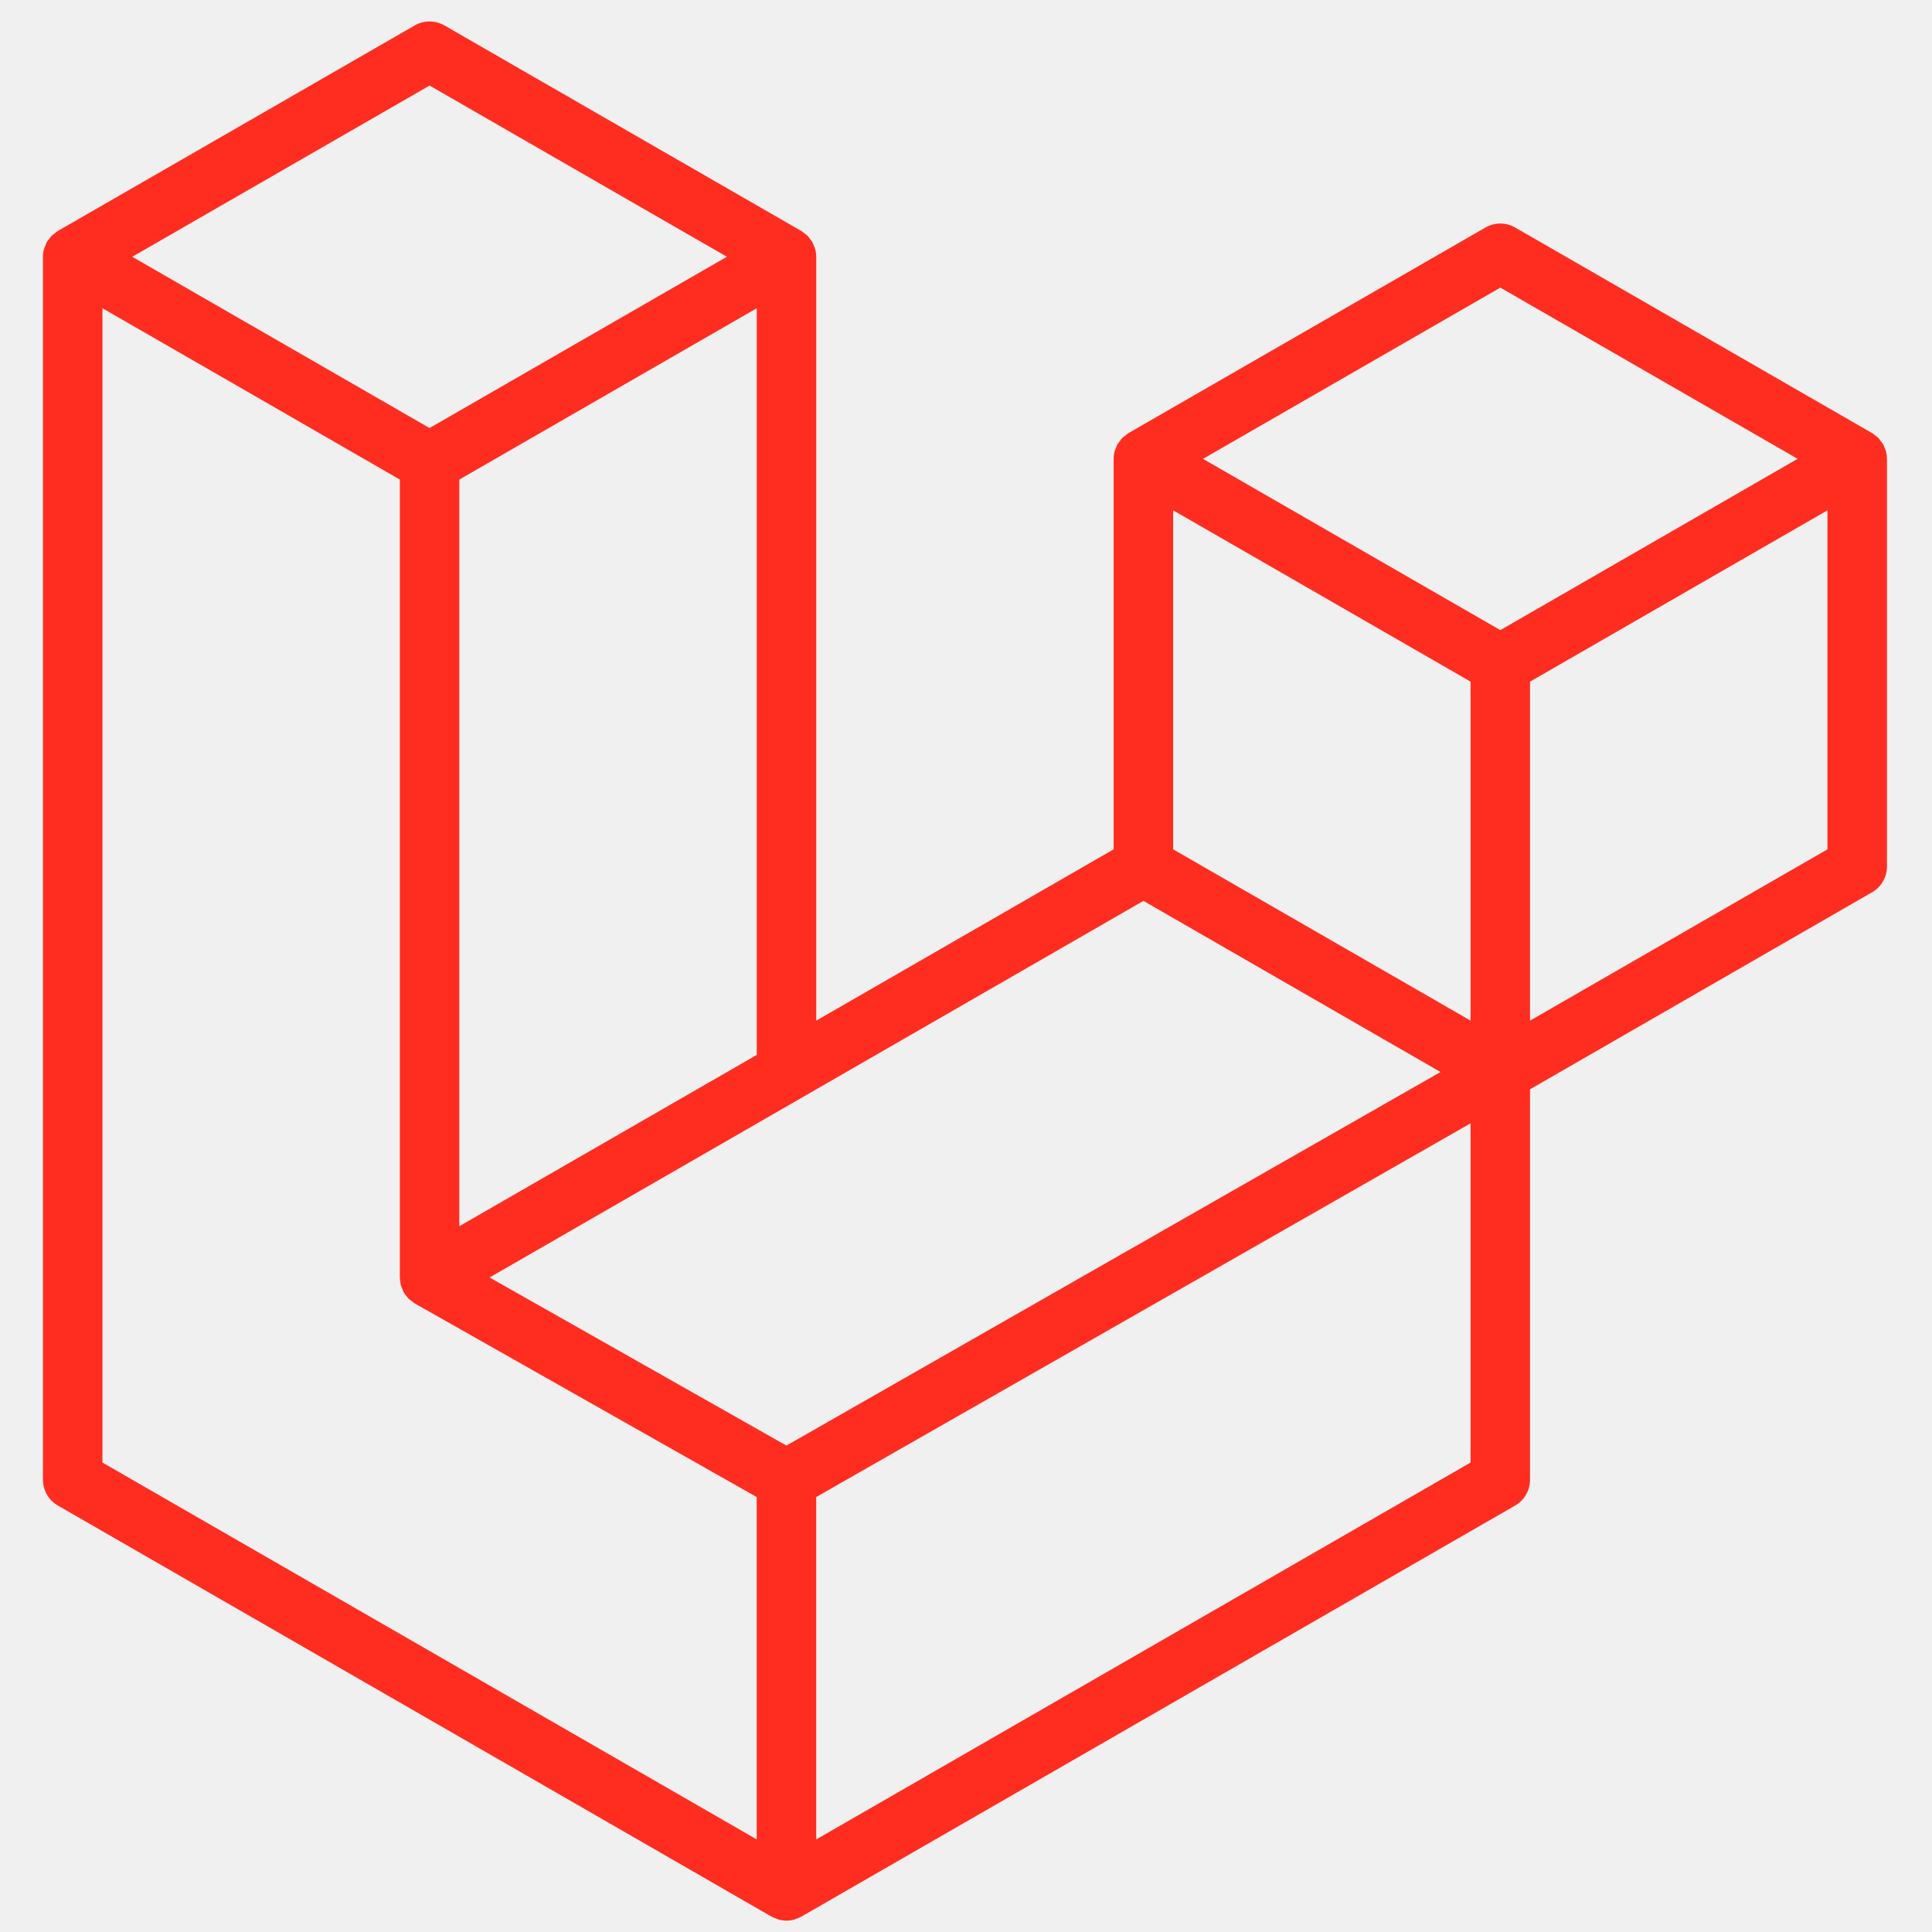
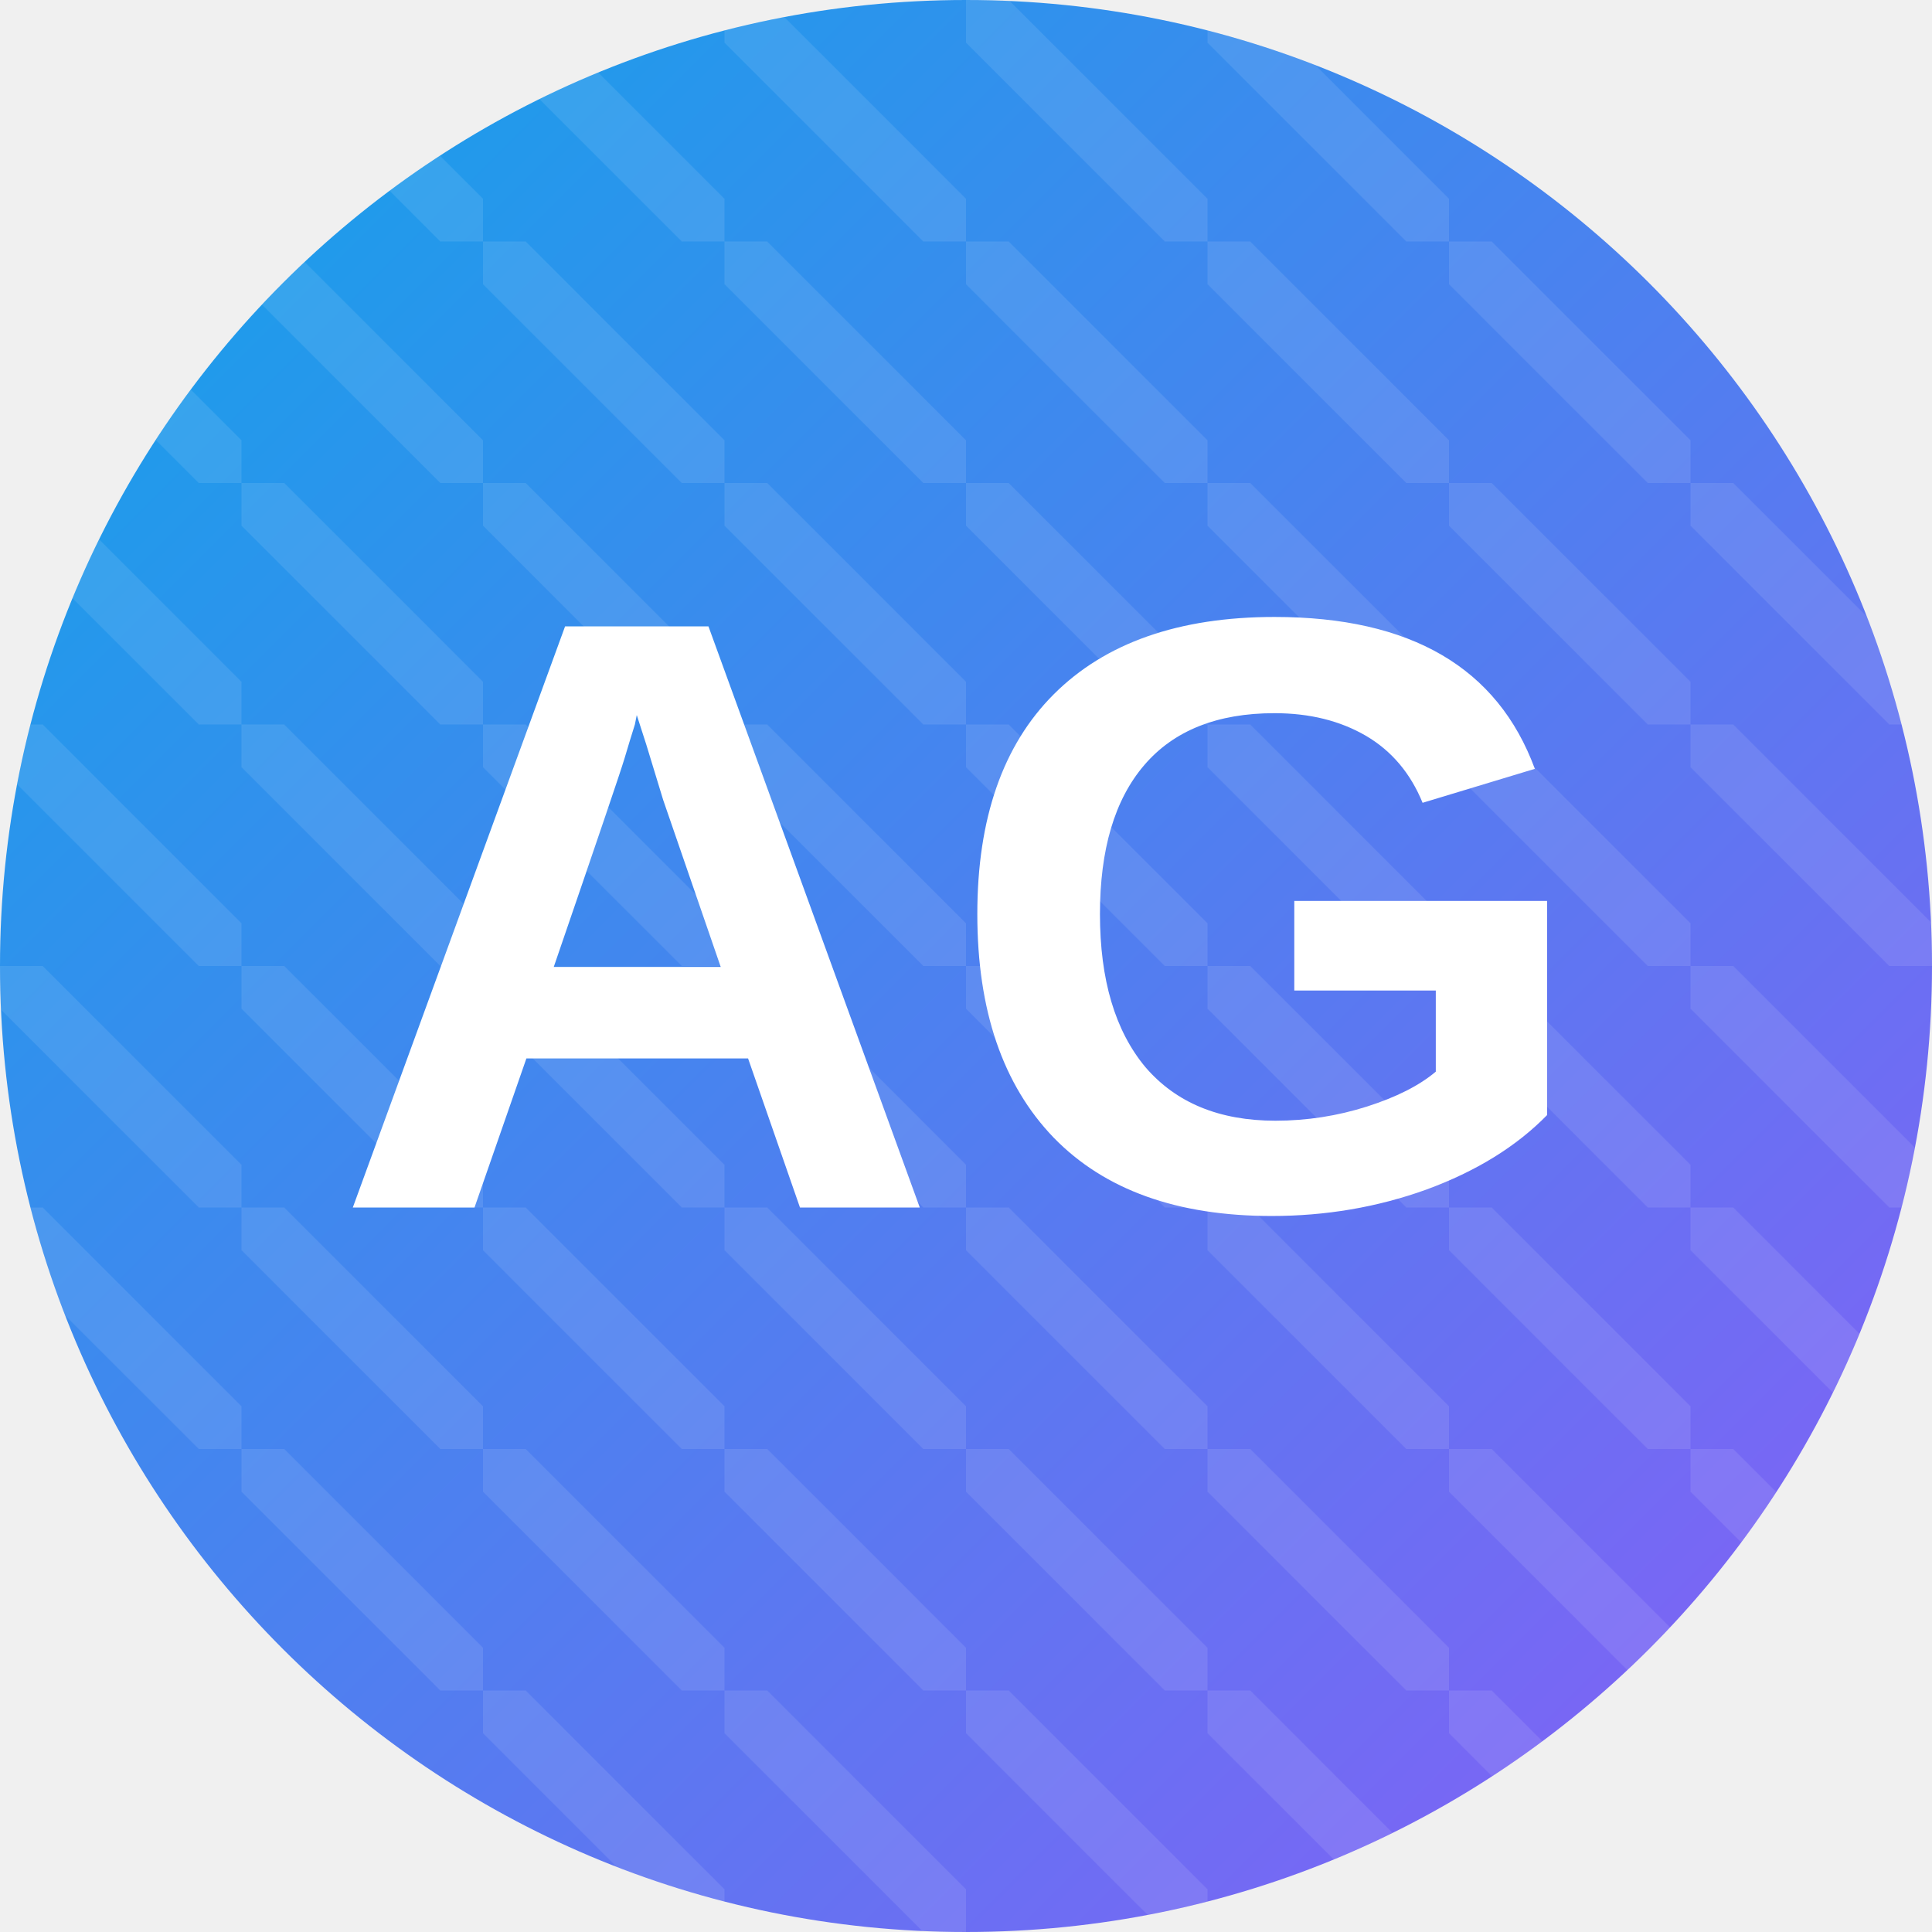
- <svg xmlns="http://www.w3.org/2000/svg" width="166" height="166" viewBox="0 0 166 166" fill="none">
-   <path fill-rule="evenodd" clip-rule="evenodd" d="M162.041 38.759C162.099 38.977 162.129 39.201 162.13 39.426V74.452C162.13 74.902 162.011 75.344 161.786 75.733C161.561 76.122 161.237 76.444 160.847 76.668L131.462 93.594V127.141C131.462 128.054 130.977 128.897 130.186 129.357L68.847 164.683C68.707 164.763 68.554 164.814 68.401 164.868C68.343 164.887 68.289 164.922 68.228 164.938C67.8 165.051 67.349 165.051 66.92 164.938C66.85 164.919 66.786 164.881 66.719 164.855C66.579 164.804 66.432 164.76 66.298 164.683L4.972 129.357C4.583 129.133 4.259 128.81 4.034 128.421C3.808 128.032 3.69 127.591 3.689 127.141L3.689 22.063C3.689 21.834 3.721 21.61 3.779 21.393C3.798 21.32 3.843 21.253 3.868 21.179C3.916 21.045 3.961 20.908 4.031 20.783C4.079 20.7 4.149 20.633 4.206 20.557C4.28 20.454 4.347 20.349 4.433 20.26C4.506 20.186 4.602 20.132 4.685 20.068C4.778 19.992 4.861 19.909 4.966 19.848L35.633 2.185C36.022 1.961 36.462 1.844 36.91 1.844C37.358 1.844 37.798 1.961 38.186 2.185L68.851 19.848H68.857C68.959 19.912 69.045 19.992 69.138 20.065C69.221 20.129 69.313 20.186 69.387 20.257C69.476 20.349 69.54 20.454 69.616 20.557C69.671 20.633 69.744 20.7 69.789 20.783C69.862 20.911 69.904 21.045 69.955 21.179C69.98 21.253 70.025 21.32 70.044 21.396C70.103 21.614 70.133 21.838 70.133 22.063V87.694L95.686 72.974V39.423C95.686 39.2 95.718 38.973 95.775 38.759C95.798 38.683 95.839 38.615 95.865 38.542C95.916 38.408 95.96 38.271 96.031 38.146C96.079 38.063 96.149 37.996 96.203 37.92C96.279 37.818 96.343 37.712 96.433 37.623C96.506 37.549 96.599 37.495 96.681 37.431C96.777 37.355 96.86 37.272 96.962 37.211L127.633 19.548C128.021 19.324 128.461 19.206 128.91 19.206C129.358 19.206 129.798 19.324 130.186 19.548L160.85 37.211C160.959 37.275 161.042 37.355 161.137 37.428C161.217 37.492 161.31 37.549 161.383 37.62C161.473 37.712 161.536 37.818 161.613 37.92C161.67 37.996 161.741 38.063 161.785 38.146C161.859 38.271 161.9 38.408 161.951 38.542C161.98 38.615 162.021 38.683 162.041 38.759ZM157.018 72.974V43.848L146.287 50.028L131.462 58.568V87.694L157.021 72.974H157.018ZM126.354 125.663V96.518L111.771 104.85L70.13 128.626V158.046L126.354 125.663ZM8.801 26.485V125.663L65.018 158.043V128.629L35.649 112L35.64 111.994L35.627 111.988C35.528 111.93 35.445 111.847 35.353 111.777C35.273 111.713 35.18 111.662 35.11 111.592L35.104 111.582C35.021 111.502 34.963 111.403 34.893 111.314C34.829 111.228 34.753 111.154 34.702 111.065L34.699 111.055C34.641 110.96 34.606 110.845 34.565 110.736C34.523 110.64 34.469 110.551 34.443 110.449C34.411 110.328 34.405 110.197 34.392 110.072C34.379 109.976 34.354 109.881 34.354 109.785V109.778V41.205L19.532 32.662L8.801 26.485ZM36.913 7.35L11.364 22.063L36.907 36.777L62.453 22.06L36.907 7.35H36.913ZM50.2 99.174L65.022 90.637V26.485L54.291 32.665L39.466 41.205V105.357L50.2 99.174ZM128.91 24.713L103.363 39.426L128.91 54.14L154.453 39.423L128.91 24.713ZM126.354 58.568L111.529 50.028L100.798 43.848V72.974L115.619 81.511L126.354 87.694V58.568ZM67.571 124.205L105.042 102.803L123.772 92.109L98.245 77.405L68.854 94.334L42.066 109.762L67.571 124.205Z" fill="#FF2D20" />
+ <svg xmlns="http://www.w3.org/2000/svg" width="32" height="32" viewBox="0 0 32 32">
+   <defs>
+     <linearGradient id="gradient" x1="0%" y1="0%" x2="100%" y2="100%">
+       <stop offset="0%" stop-color="#0ea5e9" />
+       <stop offset="100%" stop-color="#8b5cf6" />
+     </linearGradient>
+     <pattern id="pattern" patternUnits="userSpaceOnUse" width="4" height="4">
+       <path d="M0 0L4 4" stroke="rgba(255,255,255,0.1)" stroke-width="1" />
+     </pattern>
+   </defs>
+   <circle cx="16" cy="16" r="16" fill="url(#gradient)" />
+   <circle cx="16" cy="16" r="16" fill="url(#pattern)" />
+   <text x="16" y="20" text-anchor="middle" fill="white" font-family="Arial, sans-serif" font-weight="bold" font-size="14">AG</text>
</svg>
